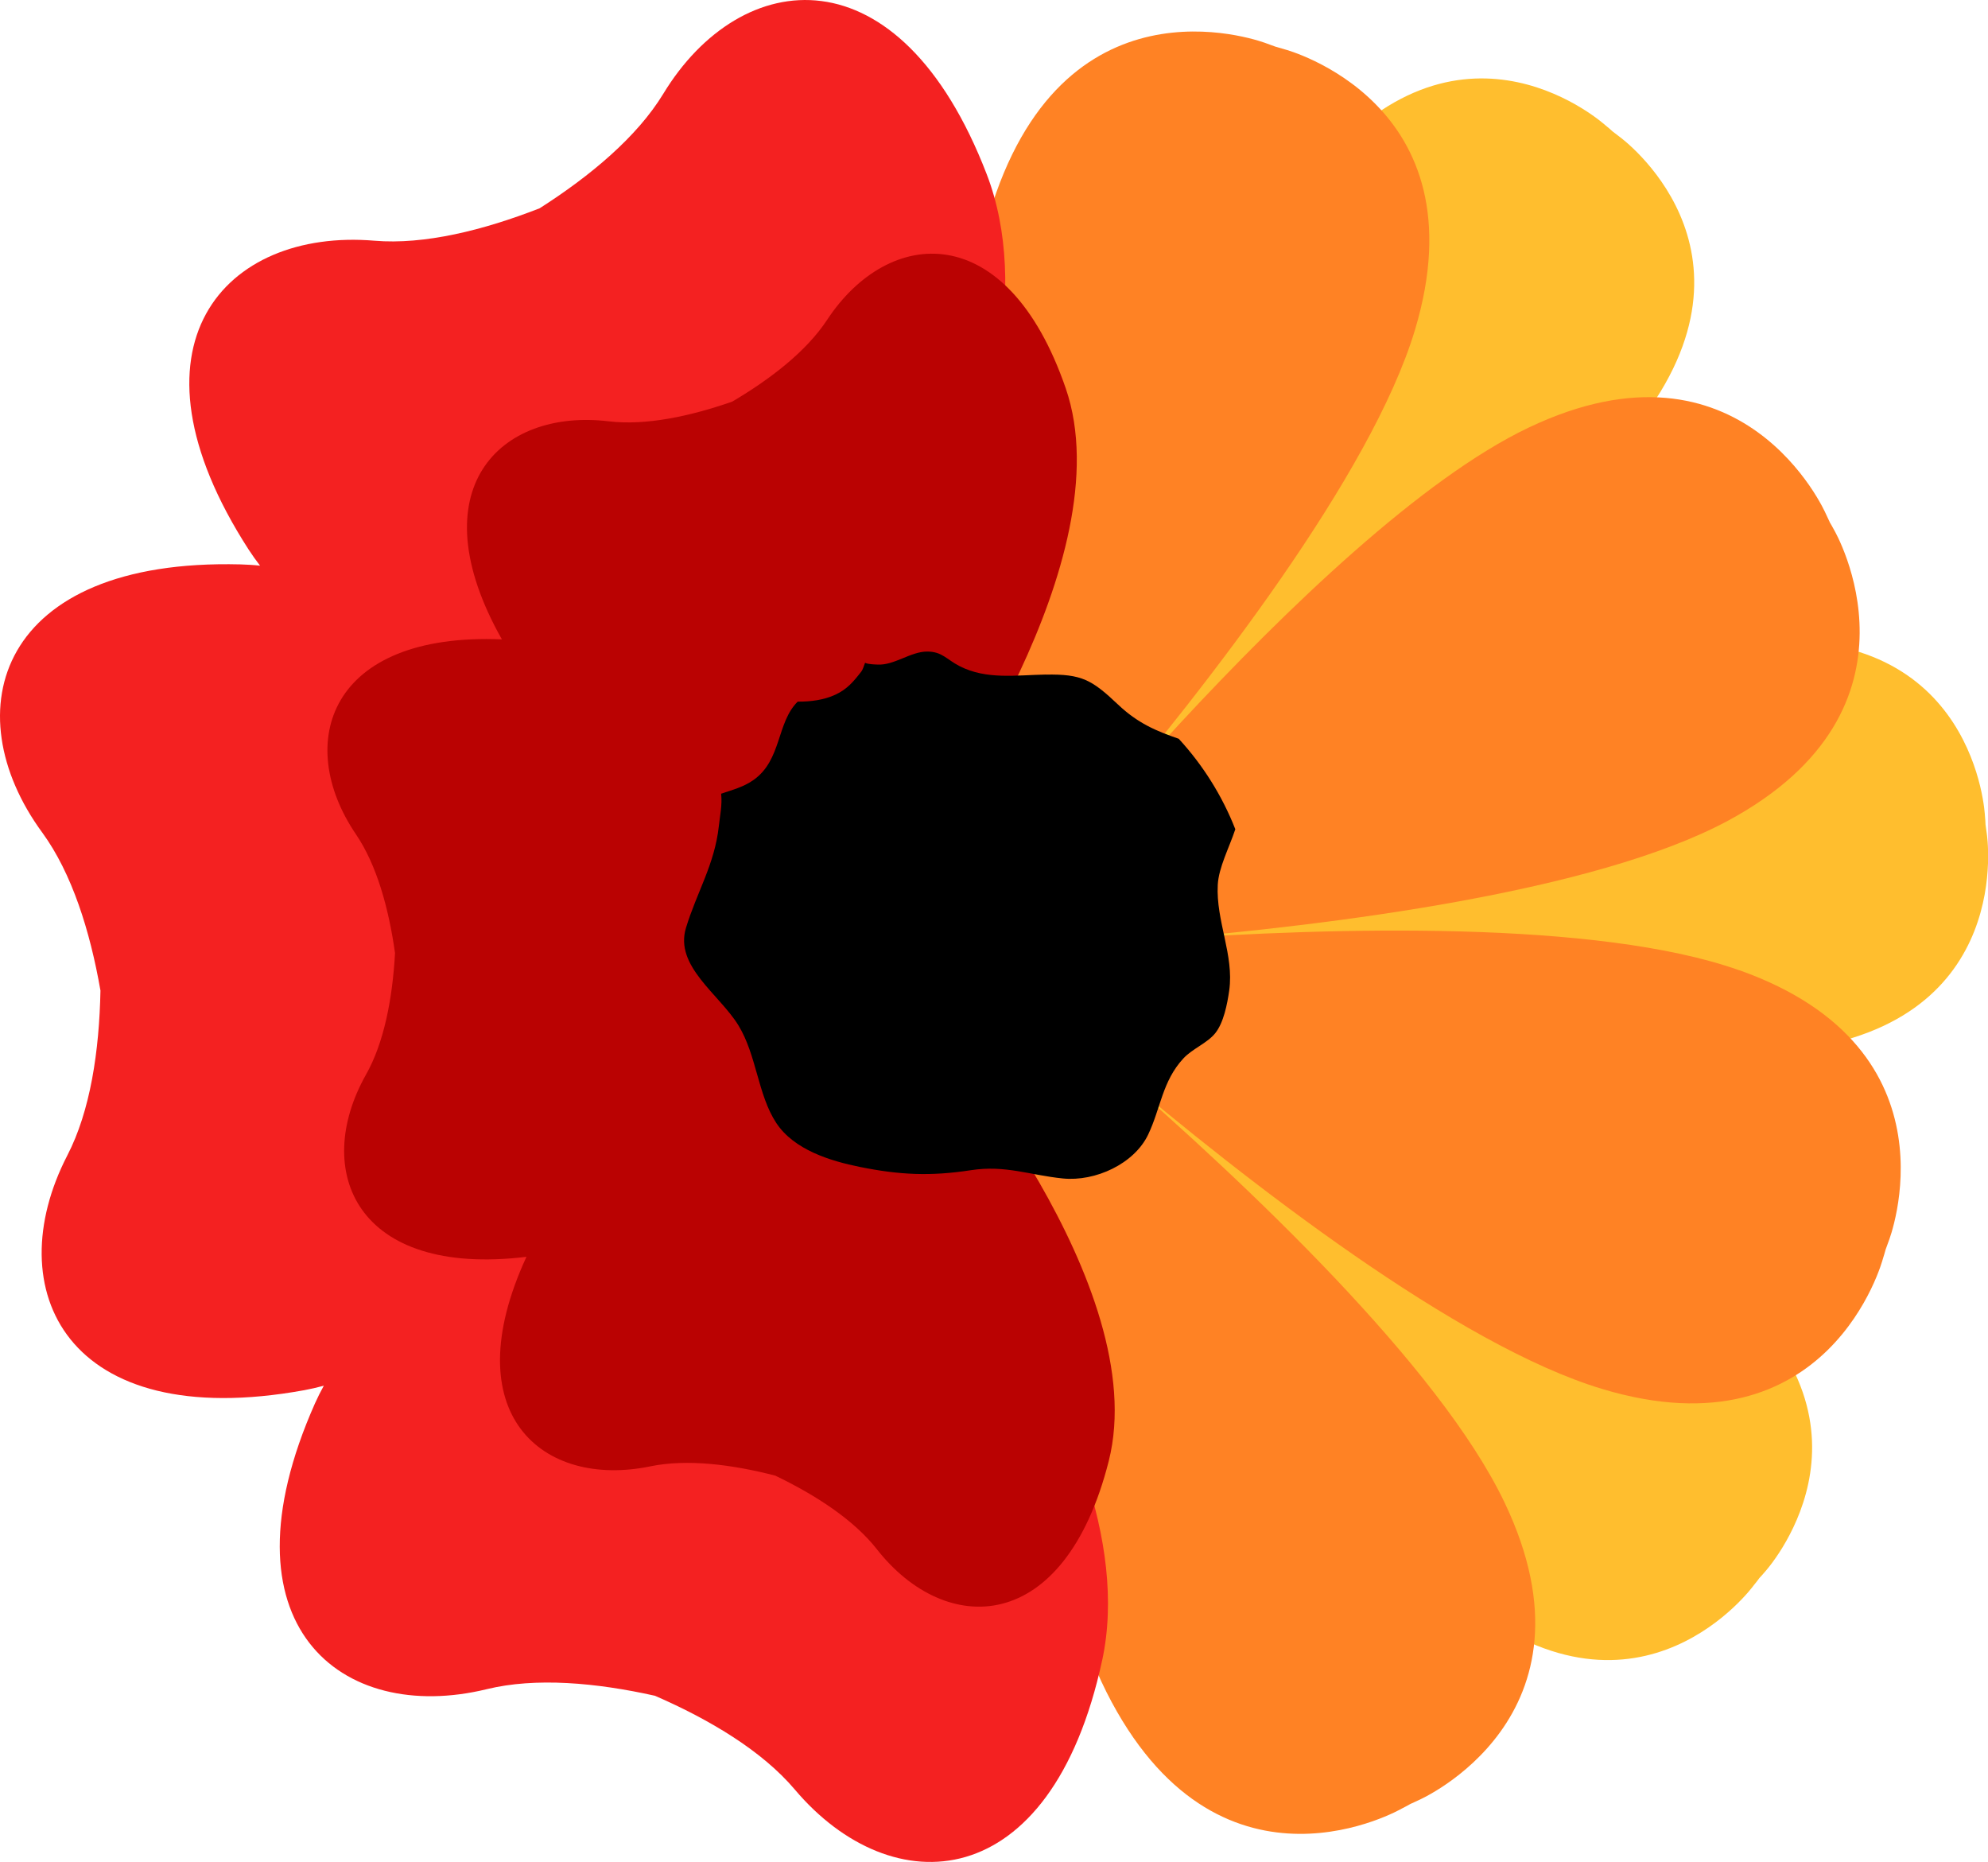
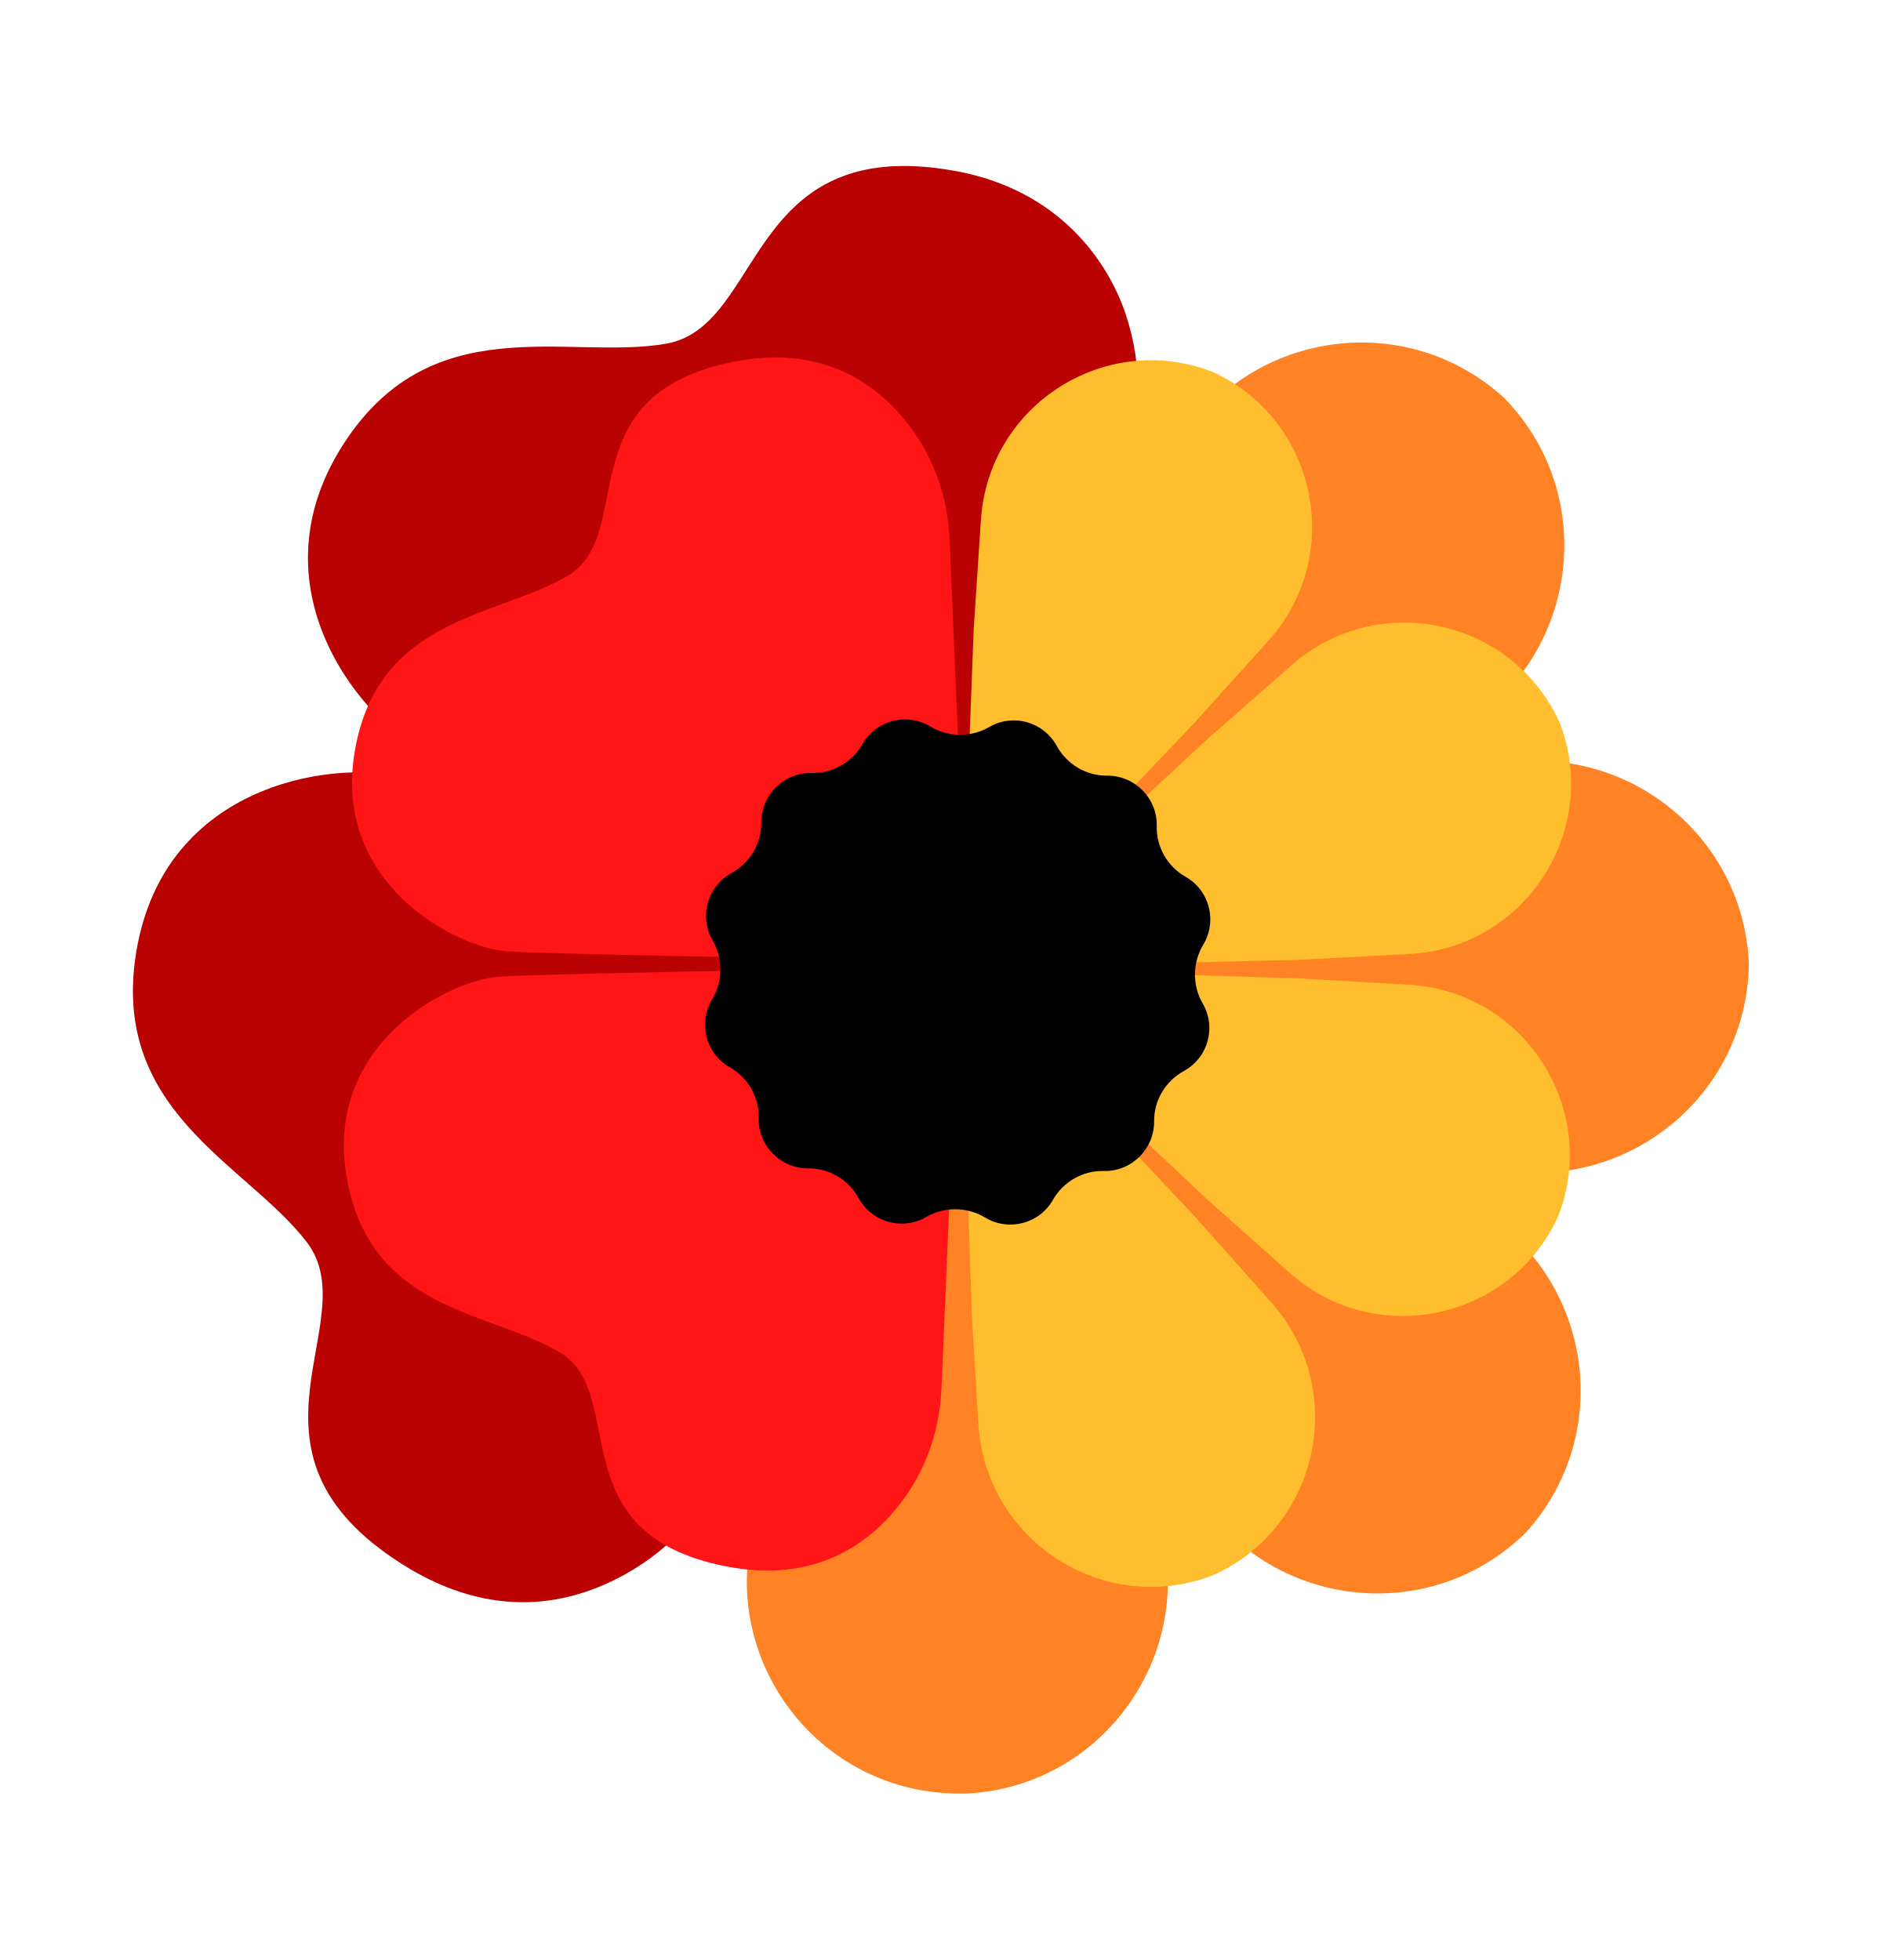
- <svg xmlns="http://www.w3.org/2000/svg" id="Layer_2" data-name="Layer 2" viewBox="0 0 388.26 363.55">
+ <svg xmlns="http://www.w3.org/2000/svg" version="1.1" viewBox="0 0 647.6 674.7">
  <defs>
    <style>
      .cls-1 {
+         fill: #ff8224;
+       }
+ 
+       .cls-2 {
        fill: #ba0202;
      }

-       .cls-2 {
+       .cls-3 {
        fill: #ffbe2e;
      }

-       .cls-3 {
-         fill: #ff8224;
-       }
- 
      .cls-4 {
-         fill: #f42121;
+         fill: #ff1515;
      }
    </style>
  </defs>
-   <g id="Layer_1-2" data-name="Layer 1">
-     <g>
-       <path class="cls-2" d="M288.36,198.56c-.59,8.71-2.08,17-4.33,24.62,20.81,8.14,41.02,17.85,53.05,28.14,32.74,28.1,7.62,55.58,7.62,55.58-.38.45-.76.88-1.16,1.3v.02c-.35.45-.66.9-1.07,1.37,0,0-21.87,30.13-55.96,3.67-12.31-9.56-25.64-27.03-37.66-45.47-3.43,1.18-7.01,1.8-10.68,1.8-27.88,0-50.49-35.81-50.49-79.96,0-33.42,12.95-62.04,31.32-73.99,9.59-29.19,23.65-65.52,39.06-83.49,28.1-32.76,55.56-7.62,55.56-7.62.47.35.9.76,1.33,1.14.47.36.92.69,1.4,1.07,0,0,30.11,21.87,3.65,55.96-10.75,13.82-31.46,28.95-52.31,42.04,4.92,5.61,9.18,12.62,12.55,20.62,22.08-9.97,45.59-18.68,62.73-19.98,43.03-3.29,44.69,33.9,44.69,33.9.07.59.09,1.16.12,1.75.09.59.17,1.14.24,1.73,0,0,5.82,36.78-36.97,42.16-16.38,2.06-39.89-1.35-62.66-6.34Z" />
-       <path class="cls-3" d="M339.68,189.45c-27.72-9.84-79.4-8.38-113.54-5.99,34.12-2.85,85.39-9.28,111.3-23.19,40.92-22.02,20.82-56.69,20.82-56.69-.31-.56-.59-1.1-.92-1.63v-.03c-.25-.56-.51-1.12-.79-1.68,0,0-16.08-36.72-58.02-16.74-20.79,9.91-47.09,35.11-68.29,57.97-5.96,6.45-11.54,12.69-16.46,18.37-2.01,2.37-3.95,4.64-5.81,6.75,1.81-2.14,3.75-4.41,5.81-6.75,22.14-26.12,54.04-67.12,62.56-95.4,13.38-44.49-25.35-54.78-25.35-54.78-.64-.2-1.2-.36-1.81-.53h-.03c-.59-.2-1.15-.43-1.76-.64,0,0-37.33-14.6-52.85,29.2-15.39,43.42-3.11,145.62-2.9,147.2.31-.33,6.09-6.52,14.55-16.21-8.31,9.84-13.53,16.49-13.81,16.84l.03.03c.46-.03,9.76-.36,23.65-1.33-13.89,1.15-23.11,2.24-23.57,2.29h-.03v.03c.33.31,6.85,6.42,17.05,15.26-10.29-8.71-17.33-14.22-17.68-14.52.05,1.61,3.44,104.47,25.28,145.06,21.99,40.9,56.67,20.79,56.67,20.79.59-.28,1.1-.59,1.66-.89.56-.25,1.12-.51,1.71-.79,0,0,36.72-16.08,16.72-58.02-12.69-26.65-50.48-62.3-76.34-84.75,26.12,22.12,67.12,54.04,95.4,62.53,44.49,13.38,54.78-25.35,54.78-25.35.2-.61.36-1.2.53-1.78v-.03c.23-.59.43-1.15.64-1.76,0,0,14.6-37.33-29.18-52.85ZM216.51,184.18c2.09-.15,4.28-.33,6.55-.48-2.27.18-4.46.36-6.55.48Z" />
-       <path class="cls-4" d="M215.26,324.16c-10.01,46.36-41.1,47.66-60.03,25.26-6.33-7.49-16.49-13.6-27.31-18.31-11.51-2.57-23.3-3.62-32.85-1.29-28.44,6.94-52.81-12.46-33.56-55.79.53-1.18,1.1-2.32,1.73-3.46-1.25.34-2.54.63-3.8.87C12.8,279.93-.31,251.7,13.13,225.64c4.52-8.71,6.26-20.44,6.49-32.23-2.03-11.64-5.58-22.92-11.37-30.85C-9.07,138.92-.46,109,46.94,110.2c1.28.04,2.56.11,3.85.25-.78-1.02-1.54-2.07-2.23-3.14-25.72-39.85-4.66-62.77,24.57-60.31,9.76.82,21.26-2.04,32.26-6.33,9.94-6.34,19.03-13.95,24.14-22.34,15.2-25.03,46.14-28.54,63.19,15.72,17.02,44.24-31.58,116.28-31.58,116.28l-.03-.02s-.02.05-.02.05c0,0-26.45-.98-54.46-8.54,21.06,19.98,35.65,42.04,35.65,42.04l-.02.03s.03.05.03.05c0,0-11.02,24.06-28.76,47.06,26.53-11.82,52.52-16.86,52.52-16.86v.03s.05,0,.05,0c0,0,59.14,63.65,49.16,110.01Z" />
-       <path class="cls-1" d="M182.92,202.16s42.27,48.91,33.62,83.12c-8.66,34.21-31.85,34.38-45.3,17.2-4.5-5.73-11.9-10.54-19.82-14.35-8.49-2.2-17.24-3.29-24.4-1.82-21.04,4.36-38.4-10.18-24.2-40.91-33.37,4.05-41.88-16.83-31.37-35.52,3.6-6.34,5.21-15.03,5.7-23.79-1.23-8.72-3.56-17.21-7.66-23.23-12.05-17.77-5.29-39.41,28.53-38.02-16.53-29.27-.43-45.11,20.82-42.58,7.25.87,15.86-.95,24.16-3.84,7.57-4.46,14.53-9.87,18.54-15.97,12-18.22,35.1-20.02,46.6,13.37,11.5,33.36-26.58,85.62-26.58,85.62h-.03s0,.03,0,.03c0,0-15.23-1.12-32.96-5.73,12.13,13.57,20.04,26.5,20.04,26.5v.03s0,.03,0,.03c0,0-6.82,13.61-17.89,28.2,17.2-6.03,32.14-8.36,32.14-8.36v.03s.06,0,.06,0Z" />
-       <path d="M204.23,131.71c-5.73.1-11.58,1.05-16.83-1.65-2.55-1.31-3.4-2.84-6.33-2.84-3.25,0-6.44,2.74-9.72,2.54-.33-.02-1.77-.03-2.4-.34-.24.64-.46,1.34-.7,1.66-1.54,1.99-2.78,3.48-5.1,4.56-2.21,1.03-4.77,1.37-7.36,1.36-4.14,4.09-3.1,11.36-8.59,15.27-1.98,1.41-4.15,1.95-6.37,2.71,0,.04.02.07.02.12.22,2.04-.24,4.18-.46,6.21-.82,7.48-4.31,12.91-6.42,19.87-2.26,7.45,6.44,12.9,10.19,18.94,3.62,5.84,3.83,13.67,7.45,19.15,3.47,5.26,10.59,7.42,16.32,8.58,7.77,1.57,13.81,1.85,21.67.64,6.75-1.04,11.47.95,17.95,1.61,6.4.65,13.97-2.87,16.69-8.57,2.45-5.14,2.76-10.43,6.88-14.87,1.77-1.91,4.68-2.98,6.24-4.95,1.61-2.02,2.33-5.63,2.71-8.32.97-6.91-2.61-13.57-2.24-20.61.18-3.41,2.23-7.25,3.43-10.87-2.58-6.57-6.35-12.55-11.05-17.66-4.43-1.52-8.04-3.07-11.83-6.66-5.13-4.85-7.08-6-14.16-5.87Z" />
+   <g>
+     <g id="Layer_1">
+       <path class="cls-1" d="M324.9,336l57.5-133.1,19.9-42.8c20.8-44.7,79-56.3,115.4-23.1h0s0,0,0,0c34.4,35.3,24.5,93.9-19.5,116.1l-42.1,21.2-131.2,61.6Z" />
+       <path class="cls-1" d="M324.9,336l134.8-53.4,44.3-16.2c46.3-16.9,95.7,16,97.9,65.3h0s0,0,0,0c-.7,49.3-49,83.7-95.9,68.3l-44.8-14.8-136.4-49.2Z" />
+       <path class="cls-1" d="M324.9,336l-49.1,138.9-15.2,47.1c-15.1,46.9,19.6,95,68.9,95.4h1.6s1.6,0,1.6,0c49.2-2.5,81.8-52.2,64.6-98.4l-17.3-46.4-55.2-136.6Z" />
+       <path class="cls-1" d="M325,336l62.5,130.8,21.5,42c22.5,43.9,81.1,53.3,116.2,18.7h0s0,0,0,0c33-36.6,21-94.7-23.9-115.2l-42.9-19.6-133.4-56.7Z" />
+       <path class="cls-2" d="M328.6,334.3l58.3-171.2c6.1-17.8,6.5-37.1.5-55s-22.7-42.8-58.9-49.3c-72.2-12.9-65.3,53.5-99.2,59.5s-81.8-13.4-112.3,36.5c-30.4,49.9,9.7,94.9,29.4,104.2,19.7,9.3,182.1,75.3,182.1,75.3Z" />
+       <path class="cls-2" d="M324.5,335.3l-72.6,165.7c-7.5,17.2-20.3,31.8-36.7,40.9-19,10.6-45.7,16.2-76.7-3.4-62-39.2-12.1-83.6-32.9-110.9-20.9-27.3-69.4-45.4-58.2-102.7,11.3-57.3,71.3-63.4,92-57s185.1,67.4,185.1,67.4Z" />
+       <g>
+         <path class="cls-3" d="M330.7,333.2l4.4-116.5,2.5-37.8c2.6-39.5,42.8-65.2,79.7-50.9h0s0,0,0,0c36,16.5,45.7,63.2,19.2,92.6l-25.4,28.2-80.4,84.4Z" />
+         <path class="cls-3" d="M330.7,333.2l85.4-79.3,28.5-25c29.8-26.1,76.4-15.9,92.4,20.4h0s0,0,0,0c13.8,37.1-12.4,77-51.9,79.1l-37.9,2-116.5,2.8Z" />
+         <path class="cls-3" d="M330.7,333.2l3.7,118.4,2.3,38.5c2.4,40.2,43.1,66.6,80.7,52.2h0s0,0,0,0c36.7-16.5,46.9-63.9,20.1-94l-25.6-28.8-81.1-86.3Z" />
+         <path class="cls-3" d="M330.7,333.2l84.9,79.8,28.3,25.2c29.6,26.3,76.3,16.3,92.5-19.8h0s0,0,0,0c14.1-37-11.9-77.1-51.4-79.4l-37.8-2.2-116.5-3.6Z" />
+         <path class="cls-4" d="M333,330.9l-6.2-145.3c-.6-15.1-6-29.7-15.6-41.3-11.1-13.4-29.5-25.5-58.5-19.8-57.9,11.3-33.4,59.1-57,73.5-23.6,14.4-65.2,13.8-73.5,60-8.3,46.2,34.9,68.3,52.4,69.5,17.5,1.2,158.3,3.4,158.3,3.4Z" />
+         <path class="cls-4" d="M330.2,332.8l-6.2,145.3c-.6,15.1-6,29.7-15.6,41.3-11.1,13.4-29.5,25.5-58.5,19.8-57.9-11.3-33.4-59.1-57-73.5-23.6-14.4-65.2-13.8-73.5-60s34.9-68.3,52.4-69.5c17.5-1.2,158.3-3.4,158.3-3.4Z" />
+       </g>
+       <path d="M379.9,403.1h0c-7.2-.2-14,3.7-17.5,9.9h0c-4.7,8.3-15.3,11-23.4,6.1h0c-6.2-3.7-13.9-3.8-20.2-.2h0c-8.2,4.8-18.7,1.9-23.3-6.5h0c-3.5-6.3-10.1-10.3-17.4-10.2h0c-9.5,0-17.2-7.8-17-17.3h0c.2-7.2-3.7-14-9.9-17.5h0c-8.3-4.7-11-15.3-6.1-23.4h0c3.7-6.2,3.8-13.9.2-20.2h0c-4.8-8.2-1.9-18.7,6.5-23.3h0c6.3-3.5,10.3-10.1,10.2-17.4h0c0-9.5,7.8-17.2,17.3-17h0c7.2.2,14-3.7,17.5-9.9h0c4.7-8.3,15.3-11,23.4-6.1h0c6.2,3.7,13.9,3.8,20.2.2h0c8.2-4.8,18.7-1.9,23.3,6.5h0c3.5,6.3,10.1,10.3,17.4,10.2h0c9.5,0,17.2,7.8,17,17.3h0c-.2,7.2,3.7,14,9.9,17.5h0c8.3,4.7,11,15.3,6.1,23.4h0c-3.7,6.2-3.8,13.9-.2,20.2h0c4.8,8.2,1.9,18.7-6.5,23.3h0c-6.3,3.5-10.3,10.1-10.2,17.4h0c0,9.5-7.8,17.2-17.3,17Z" />
    </g>
  </g>
</svg>
